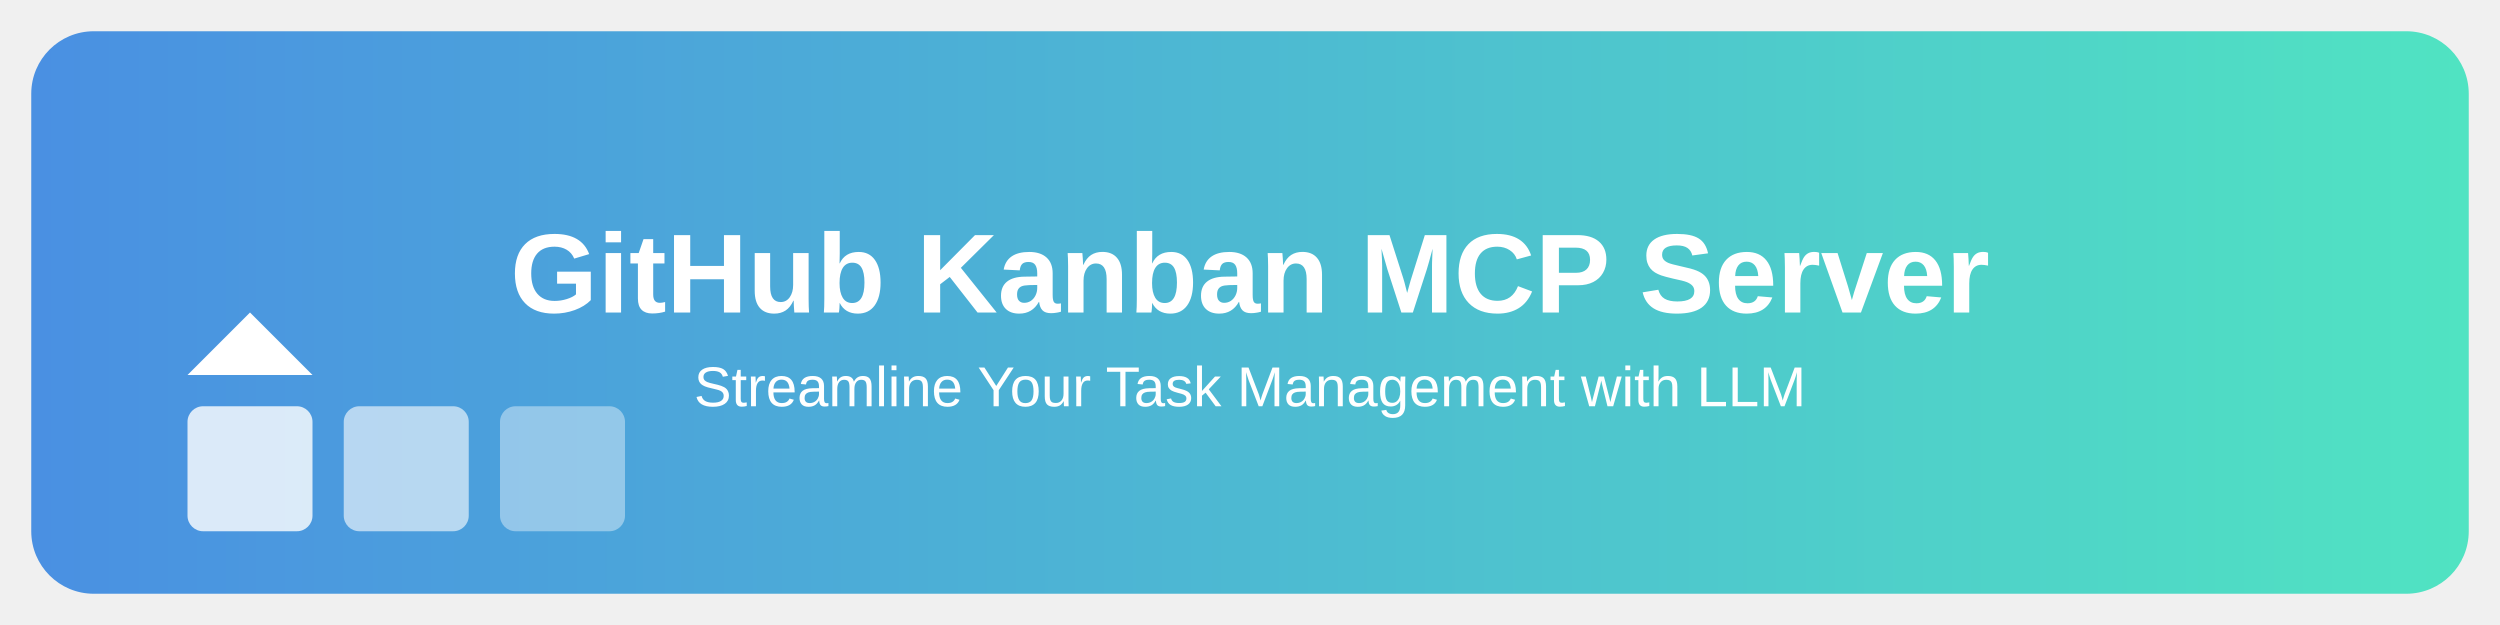
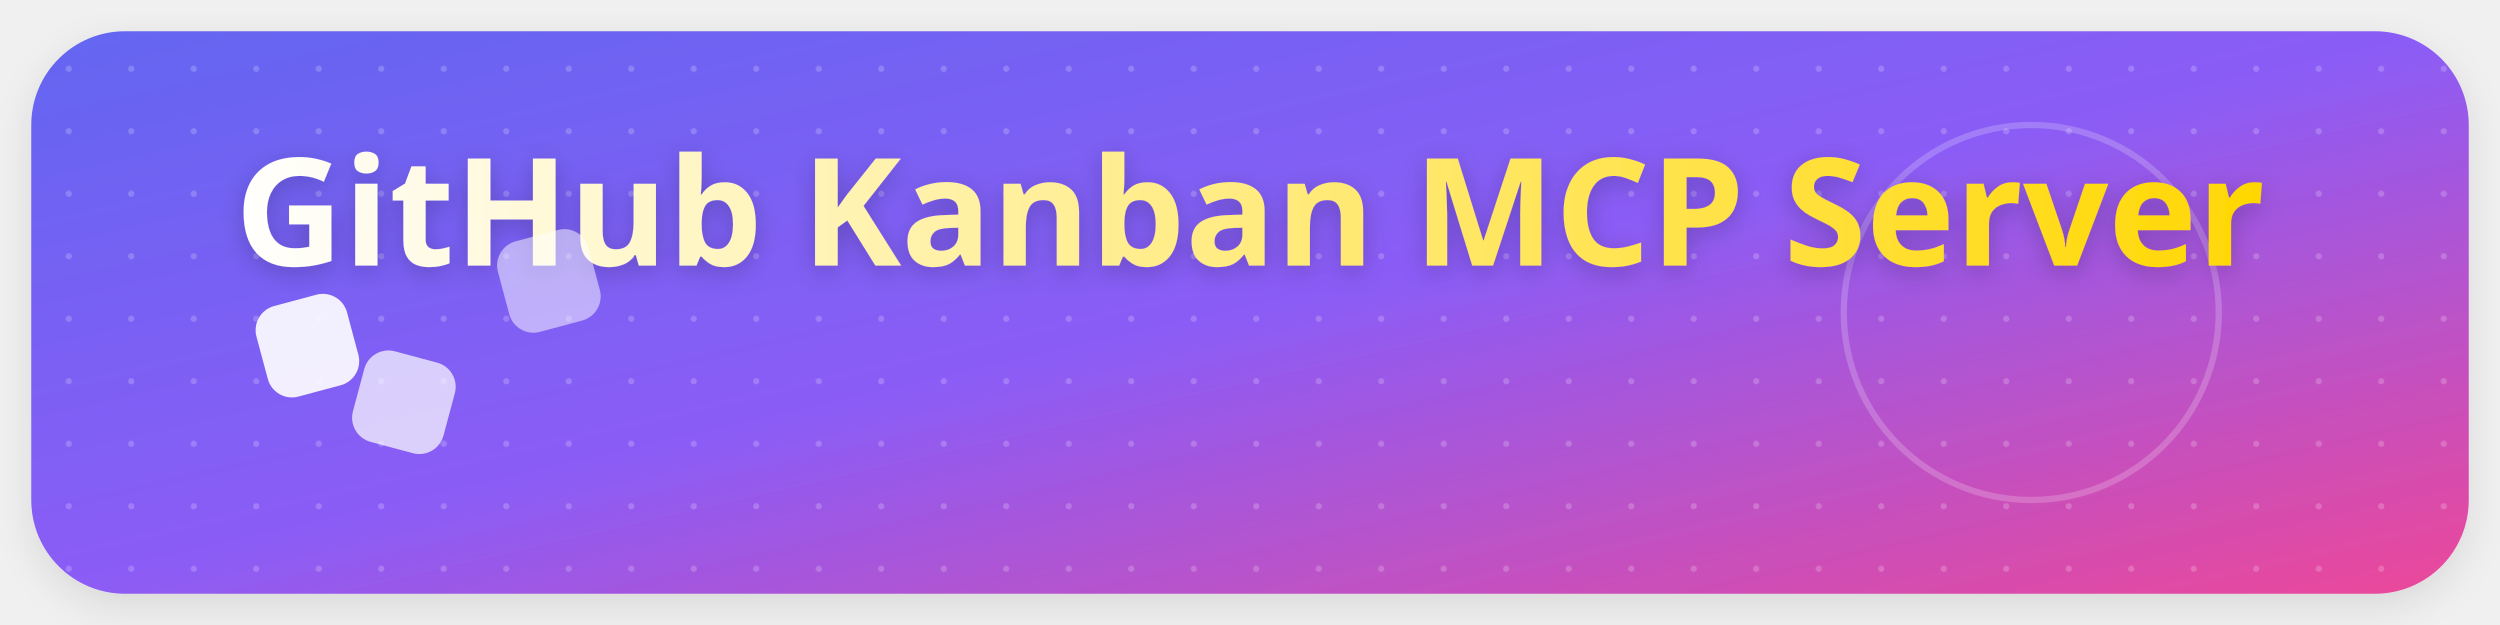
<svg xmlns="http://www.w3.org/2000/svg" width="800" height="200" viewBox="0 0 800 200">
  <defs>
-     <linearGradient id="headerGradient" x1="0%" y1="0%" x2="100%" y2="0%">
-       <stop offset="0%" style="stop-color:#4A90E2;stop-opacity:1" />
-       <stop offset="100%" style="stop-color:#50E3C2;stop-opacity:1" />
+     <linearGradient id="headerGradient" x1="0%" y1="0%" x2="100%" y2="100%">
+       <stop offset="0%" style="stop-color:#6366f1;stop-opacity:1">
+         <animate attributeName="stop-color" values="#6366f1; #8b5cf6; #ec4899; #6366f1" dur="10s" repeatCount="indefinite" />
+       </stop>
+       <stop offset="50%" style="stop-color:#8b5cf6;stop-opacity:1">
+         <animate attributeName="stop-color" values="#8b5cf6; #ec4899; #6366f1; #8b5cf6" dur="10s" repeatCount="indefinite" />
+       </stop>
+       <stop offset="100%" style="stop-color:#ec4899;stop-opacity:1">
+         <animate attributeName="stop-color" values="#ec4899; #6366f1; #8b5cf6; #ec4899" dur="10s" repeatCount="indefinite" />
+       </stop>
    </linearGradient>
+     <linearGradient id="textGradient" x1="0%" y1="0%" x2="100%" y2="0%">
+       <stop offset="0%" style="stop-color:#ffffff;stop-opacity:1">
+         <animate attributeName="stop-color" values="#ffffff; #ffd700; #ffffff" dur="3s" repeatCount="indefinite" />
+       </stop>
+       <stop offset="100%" style="stop-color:#ffd700;stop-opacity:1">
+         <animate attributeName="stop-color" values="#ffd700; #ffffff; #ffd700" dur="3s" repeatCount="indefinite" />
+       </stop>
+     </linearGradient>
+     <pattern id="dots" x="0" y="0" width="20" height="20" patternUnits="userSpaceOnUse">
+       <circle cx="2" cy="2" r="1" fill="#fff" opacity="0.2">
+         <animate attributeName="opacity" values="0.2;0.5;0.2" dur="3s" repeatCount="indefinite" />
+       </circle>
+     </pattern>
    <style>
-       @keyframes slideIn {
-         from { transform: translateX(-100%); }
-         to { transform: translateX(0); }
+       @keyframes gradientFlow {
+         0% { stop-color: #6366f1; }
+         50% { stop-color: #8b5cf6; }
+         100% { stop-color: #ec4899; }
      }
-       @keyframes fadeIn {
-         from { opacity: 0; }
-         to { opacity: 1; }
+       
+       @keyframes floatIn {
+         0% { 
+           transform: translateY(20px);
+           opacity: 0;
+         }
+         100% { 
+           transform: translateY(0);
+           opacity: 1;
+         }
      }
-       .animate-text { animation: slideIn 1s ease-out forwards; }
-       .animate-shape { animation: fadeIn 1.5s ease-out forwards; }
+       
+       @keyframes glowPulse {
+         0% { filter: drop-shadow(0 0 2px rgba(255,255,255,0.3)); }
+         50% { filter: drop-shadow(0 0 10px rgba(255,255,255,0.5)); }
+         100% { filter: drop-shadow(0 0 2px rgba(255,255,255,0.3)); }
+       }
+       
+       @keyframes rotateGlow {
+         0% { transform: rotate(0deg) scale(1); opacity: 0.8; }
+         50% { transform: rotate(180deg) scale(1.1); opacity: 1; }
+         100% { transform: rotate(360deg) scale(1); opacity: 0.8; }
+       }
+       
+       @keyframes dashFlow {
+         to {
+           stroke-dashoffset: 0;
+         }
+       }
+ 
+       @keyframes shimmer {
+         0% { transform: translateX(-100%); }
+         100% { transform: translateX(100%); }
+       }
+       
+       .title-text {
+         animation: floatIn 1.2s cubic-bezier(0.4, 0, 0.2, 1) forwards,
+                   glowPulse 3s ease-in-out infinite;
+       }
+       
+       .subtitle-text {
+         animation: floatIn 1.2s cubic-bezier(0.4, 0, 0.2, 1) 0.3s forwards;
+       }
+       
+       .decorative-circle {
+         animation: rotateGlow 15s linear infinite;
+       }
+       
+       .path-animation {
+         stroke-dasharray: 1000;
+         stroke-dashoffset: 1000;
+         animation: dashFlow 2s ease-out forwards;
+       }
+ 
+       .shimmer {
+         animation: shimmer 3s linear infinite;
+       }
    </style>
  </defs>
-   <rect x="10" y="10" width="780" height="180" rx="20" ry="20" fill="url(#headerGradient)" class="animate-shape" />
-   <g transform="translate(400,100)" text-anchor="middle" class="animate-text">
-     <text fill="#FFFFFF" font-family="Arial, sans-serif" font-size="36" font-weight="bold">
+   <rect x="10" y="10" width="780" height="180" rx="30" ry="30" fill="url(#headerGradient)" filter="drop-shadow(0 4px 6px rgba(0, 0, 0, 0.1))">
+     <animate attributeName="filter" values="drop-shadow(0 4px 6px rgba(0,0,0,0.1));drop-shadow(0 6px 8px rgba(0,0,0,0.2));drop-shadow(0 4px 6px rgba(0,0,0,0.1))" dur="3s" repeatCount="indefinite" />
+   </rect>
+   <rect x="10" y="10" width="780" height="180" rx="30" ry="30" fill="url(#dots)" />
+   <circle cx="650" cy="100" r="60" fill="none" stroke="rgba(255,255,255,0.2)" stroke-width="2" class="decorative-circle">
+     <animate attributeName="stroke-width" values="2;4;2" dur="3s" repeatCount="indefinite" />
+   </circle>
+   <path d="M50,100 C150,50 250,150 350,100" stroke="rgba(255,255,255,0.3)" stroke-width="2" fill="none" class="path-animation">
+     <animate attributeName="stroke-opacity" values="0.3;0.6;0.3" dur="3s" repeatCount="indefinite" />
+   </path>
+   <g transform="translate(400,85)" text-anchor="middle">
+     <text class="title-text" fill="url(#textGradient)" font-family="'Segoe UI', system-ui, sans-serif" font-size="48" font-weight="bold" filter="drop-shadow(0 2px 4px rgba(0,0,0,0.2))">
      GitHub Kanban MCP Server
    </text>
-     <text fill="#FFFFFF" font-family="Arial, sans-serif" font-size="18" y="30">
+     <text class="subtitle-text" y="40" fill="#FFFFFF" font-family="'Segoe UI', system-ui, sans-serif" font-size="20" opacity="0">
      Streamline Your Task Management with LLM
+       <animate attributeName="fill-opacity" values="0.7;1;0.7" dur="3s" repeatCount="indefinite" />
    </text>
  </g>
-   <g transform="translate(60,100)" class="animate-shape">
-     <path d="M20,0 L40,20 L0,20 Z" fill="#FFFFFF" />
-     <rect x="0" y="30" width="40" height="40" rx="5" fill="#FFFFFF" opacity="0.8" />
-     <rect x="50" y="30" width="40" height="40" rx="5" fill="#FFFFFF" opacity="0.6" />
-     <rect x="100" y="30" width="40" height="40" rx="5" fill="#FFFFFF" opacity="0.4" />
+   <g transform="translate(80,100)" class="path-animation">
+     <rect x="0" y="0" width="30" height="30" rx="8" fill="#FFFFFF" opacity="0.9" transform="rotate(-15)">
+       <animate attributeName="opacity" values="0.9;0.7;0.9" dur="2s" repeatCount="indefinite" />
+     </rect>
+     <rect x="40" y="0" width="30" height="30" rx="8" fill="#FFFFFF" opacity="0.7" transform="rotate(15)">
+       <animate attributeName="opacity" values="0.7;0.5;0.7" dur="2s" repeatCount="indefinite" />
+     </rect>
+     <rect x="80" y="0" width="30" height="30" rx="8" fill="#FFFFFF" opacity="0.5" transform="rotate(-15)">
+       <animate attributeName="opacity" values="0.5;0.3;0.5" dur="2s" repeatCount="indefinite" />
+     </rect>
  </g>
</svg>
